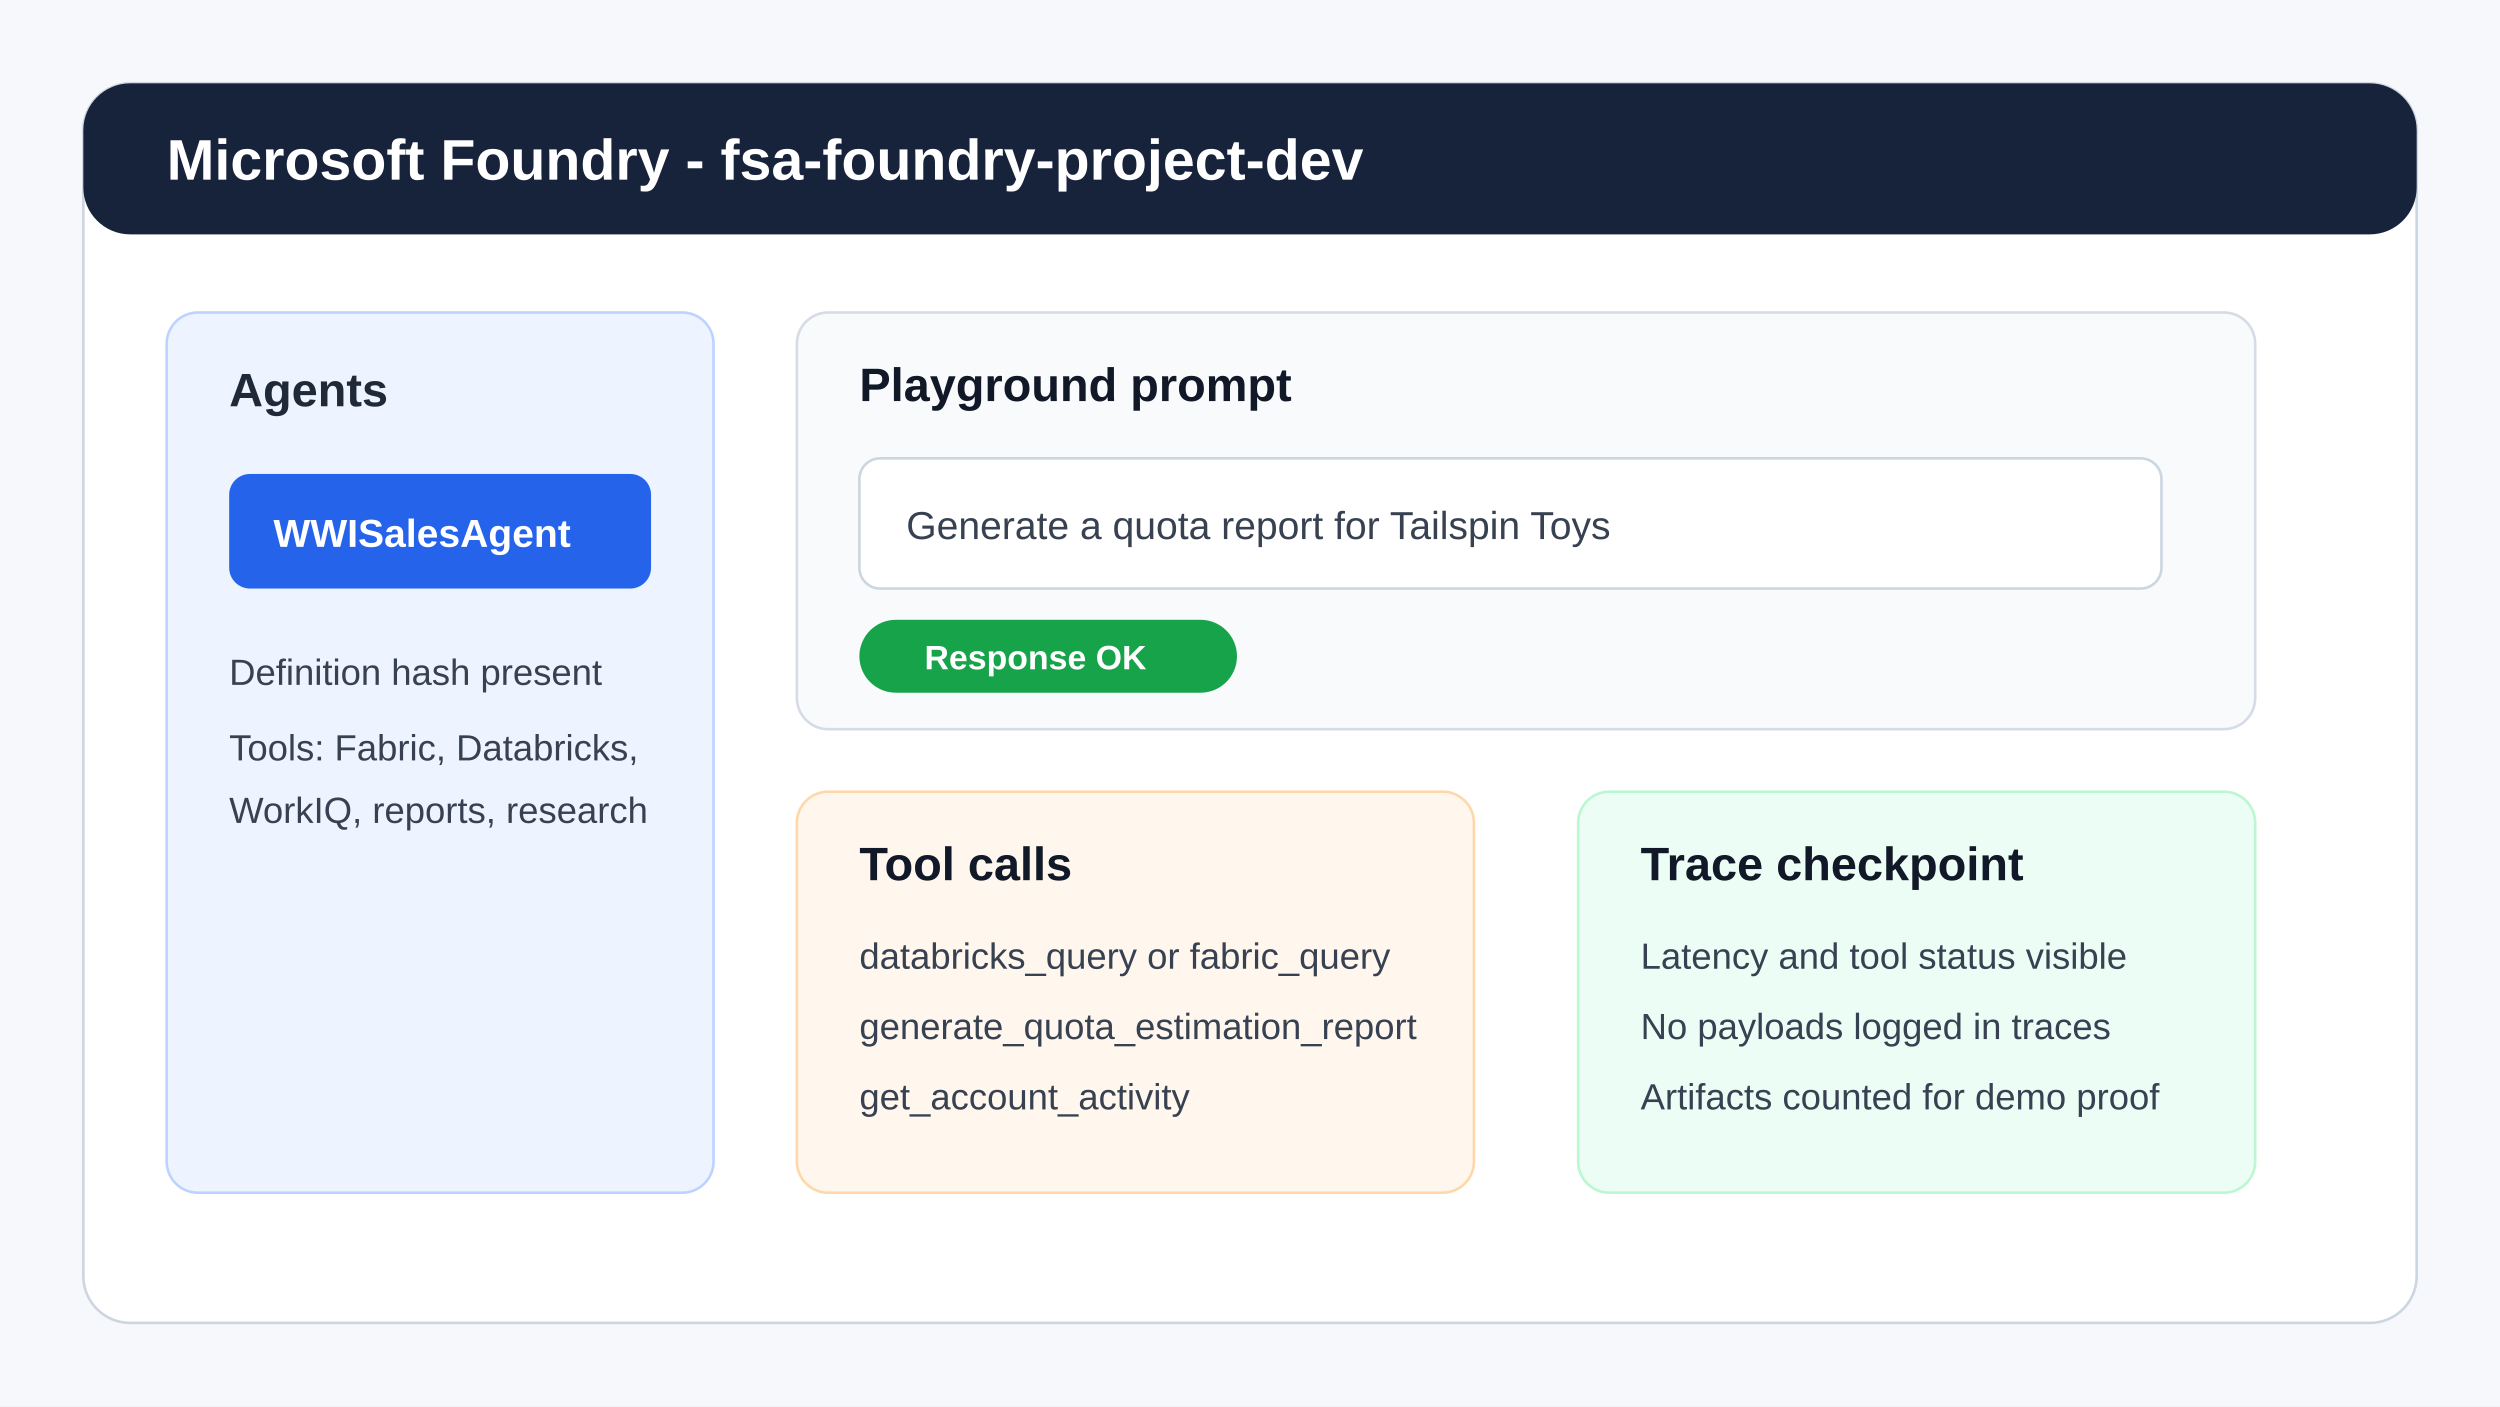
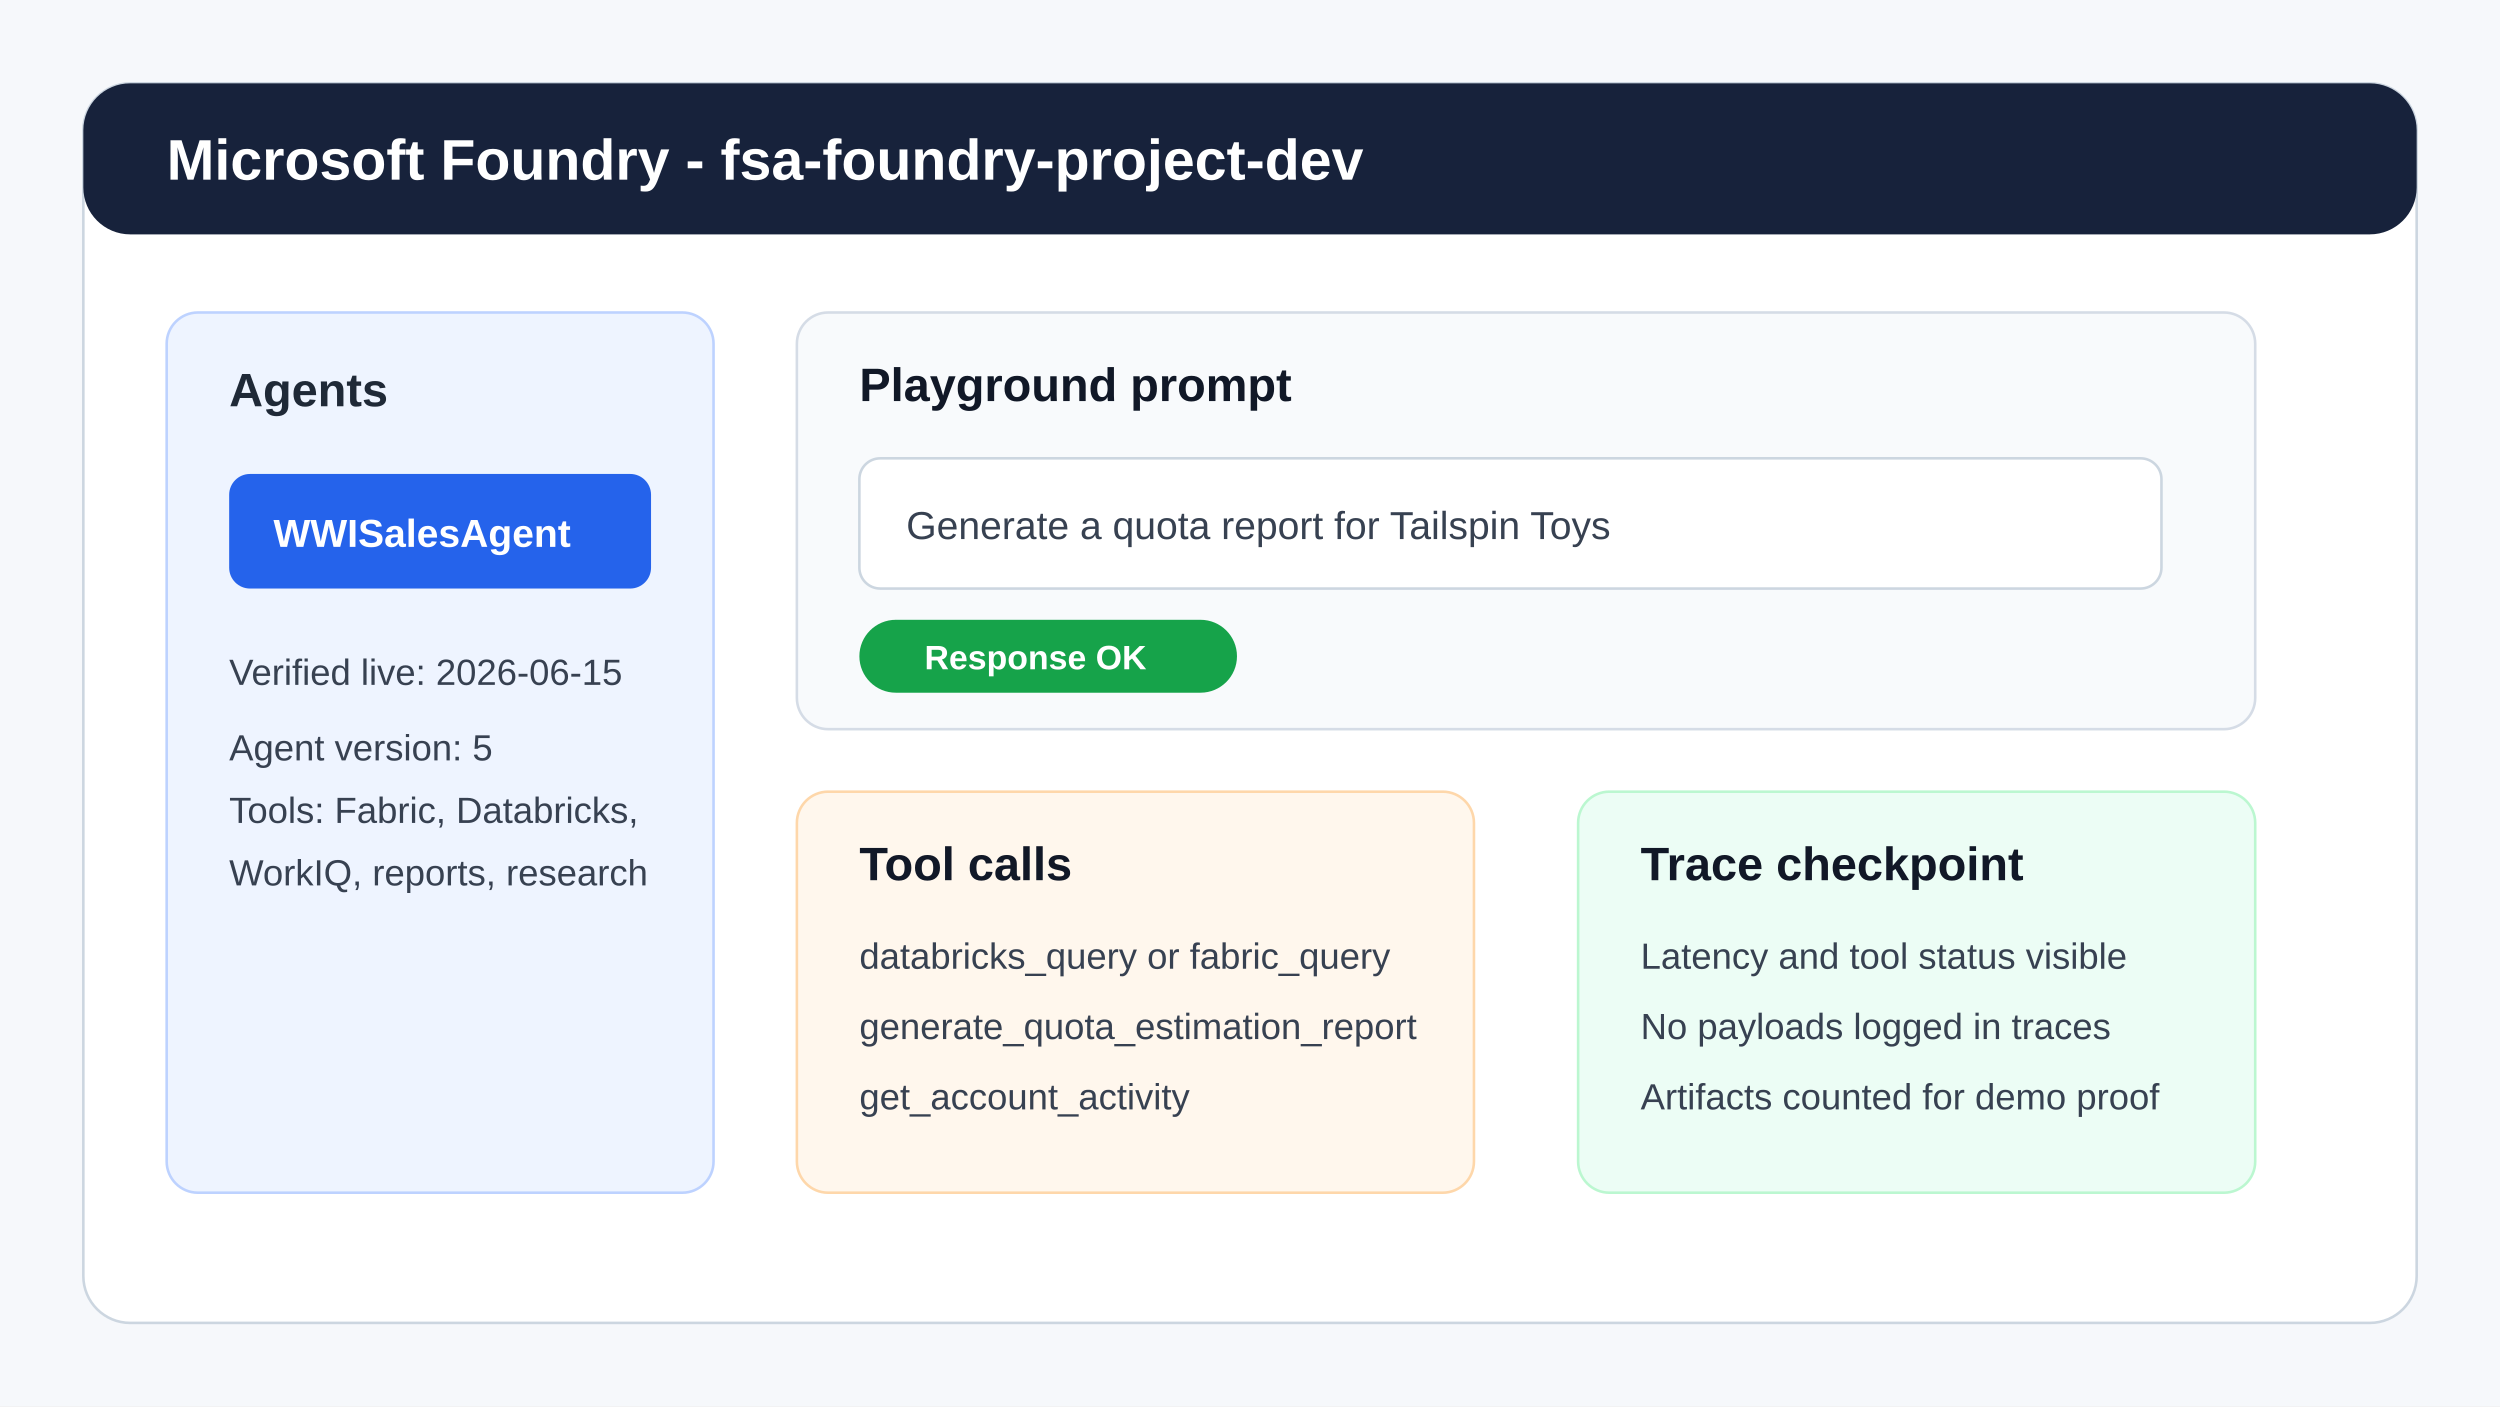
<svg xmlns="http://www.w3.org/2000/svg" width="960" height="540" viewBox="0 0 960 540" role="img" aria-labelledby="title desc">
  <rect width="960" height="540" fill="#f6f8fb" />
  <rect x="32" y="32" width="896" height="476" rx="18" fill="#ffffff" stroke="#ccd6e0" />
  <rect x="32" y="32" width="896" height="58" rx="18" fill="#17223b" />
  <text x="64" y="69" fill="#ffffff" font-family="Segoe UI, Arial" font-size="22" font-weight="700">Microsoft Foundry - fsa-foundry-project-dev</text>
  <rect x="64" y="120" width="210" height="338" rx="12" fill="#eef4ff" stroke="#bdd2ff" />
  <text x="88" y="156" fill="#1f2937" font-family="Segoe UI, Arial" font-size="18" font-weight="700">Agents</text>
  <rect x="88" y="182" width="162" height="44" rx="8" fill="#2563eb" />
  <text x="105" y="210" fill="#ffffff" font-family="Segoe UI, Arial" font-size="15" font-weight="700">WWISalesAgent</text>
-   <text x="88" y="263" fill="#374151" font-family="Segoe UI, Arial" font-size="14">Definition hash present</text>
-   <text x="88" y="292" fill="#374151" font-family="Segoe UI, Arial" font-size="14">Tools: Fabric, Databricks,</text>
-   <text x="88" y="316" fill="#374151" font-family="Segoe UI, Arial" font-size="14">WorkIQ, reports, research</text>
+   <text x="88" y="263" fill="#374151" font-family="Segoe UI, Arial" font-size="14">Verified live: 2026-06-15</text>
+   <text x="88" y="292" fill="#374151" font-family="Segoe UI, Arial" font-size="14">Agent version: 5</text>
+   <text x="88" y="316" fill="#374151" font-family="Segoe UI, Arial" font-size="14">Tools: Fabric, Databricks,</text>
+   <text x="88" y="340" fill="#374151" font-family="Segoe UI, Arial" font-size="14">WorkIQ, reports, research</text>
  <rect x="306" y="120" width="560" height="160" rx="12" fill="#f8fafc" stroke="#d5dce6" />
  <text x="330" y="154" fill="#111827" font-family="Segoe UI, Arial" font-size="18" font-weight="700">Playground prompt</text>
  <rect x="330" y="176" width="500" height="50" rx="8" fill="#ffffff" stroke="#ccd6e0" />
  <text x="348" y="207" fill="#374151" font-family="Segoe UI, Arial" font-size="15">Generate a quota report for Tailspin Toys</text>
  <rect x="330" y="238" width="145" height="28" rx="14" fill="#16a34a" />
  <text x="355" y="257" fill="#ffffff" font-family="Segoe UI, Arial" font-size="13" font-weight="700">Response OK</text>
  <rect x="306" y="304" width="260" height="154" rx="12" fill="#fff7ed" stroke="#fed7aa" />
  <text x="330" y="338" fill="#111827" font-family="Segoe UI, Arial" font-size="18" font-weight="700">Tool calls</text>
  <text x="330" y="372" fill="#374151" font-family="Segoe UI, Arial" font-size="14">databricks_query or fabric_query</text>
  <text x="330" y="399" fill="#374151" font-family="Segoe UI, Arial" font-size="14">generate_quota_estimation_report</text>
  <text x="330" y="426" fill="#374151" font-family="Segoe UI, Arial" font-size="14">get_account_activity</text>
  <rect x="606" y="304" width="260" height="154" rx="12" fill="#ecfdf5" stroke="#bbf7d0" />
  <text x="630" y="338" fill="#111827" font-family="Segoe UI, Arial" font-size="18" font-weight="700">Trace checkpoint</text>
  <text x="630" y="372" fill="#374151" font-family="Segoe UI, Arial" font-size="14">Latency and tool status visible</text>
  <text x="630" y="399" fill="#374151" font-family="Segoe UI, Arial" font-size="14">No payloads logged in traces</text>
  <text x="630" y="426" fill="#374151" font-family="Segoe UI, Arial" font-size="14">Artifacts counted for demo proof</text>
</svg>
